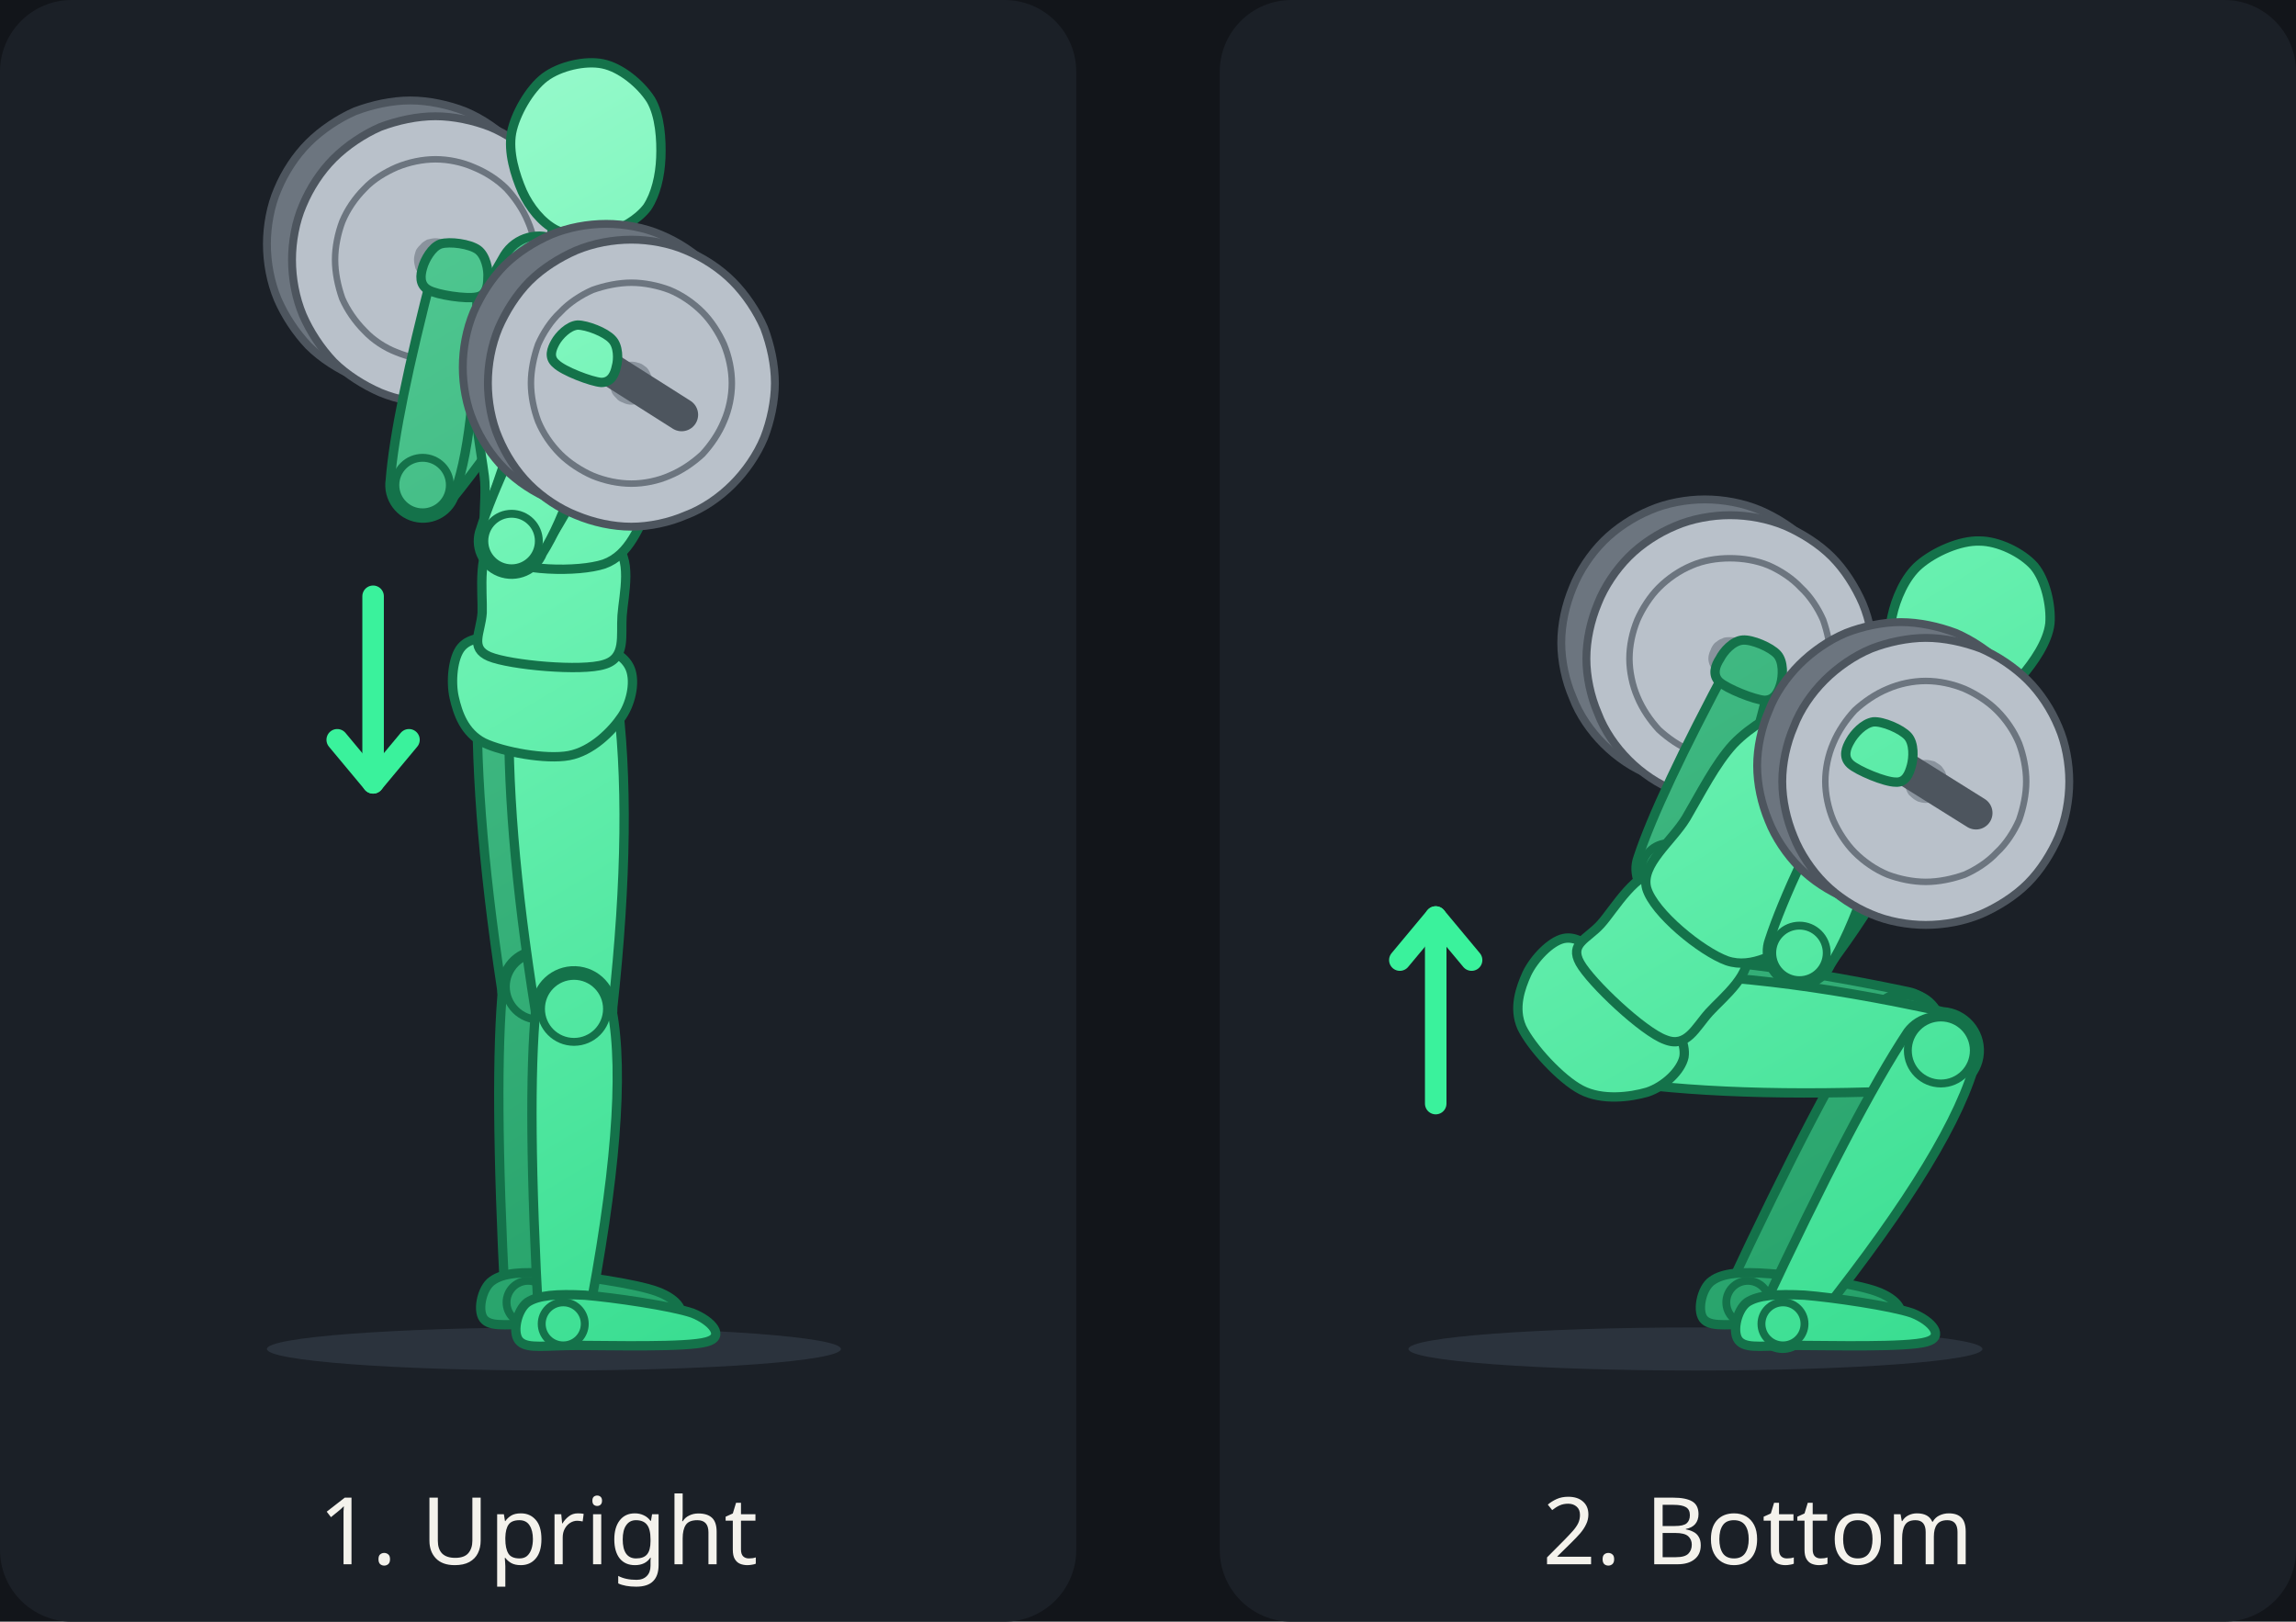
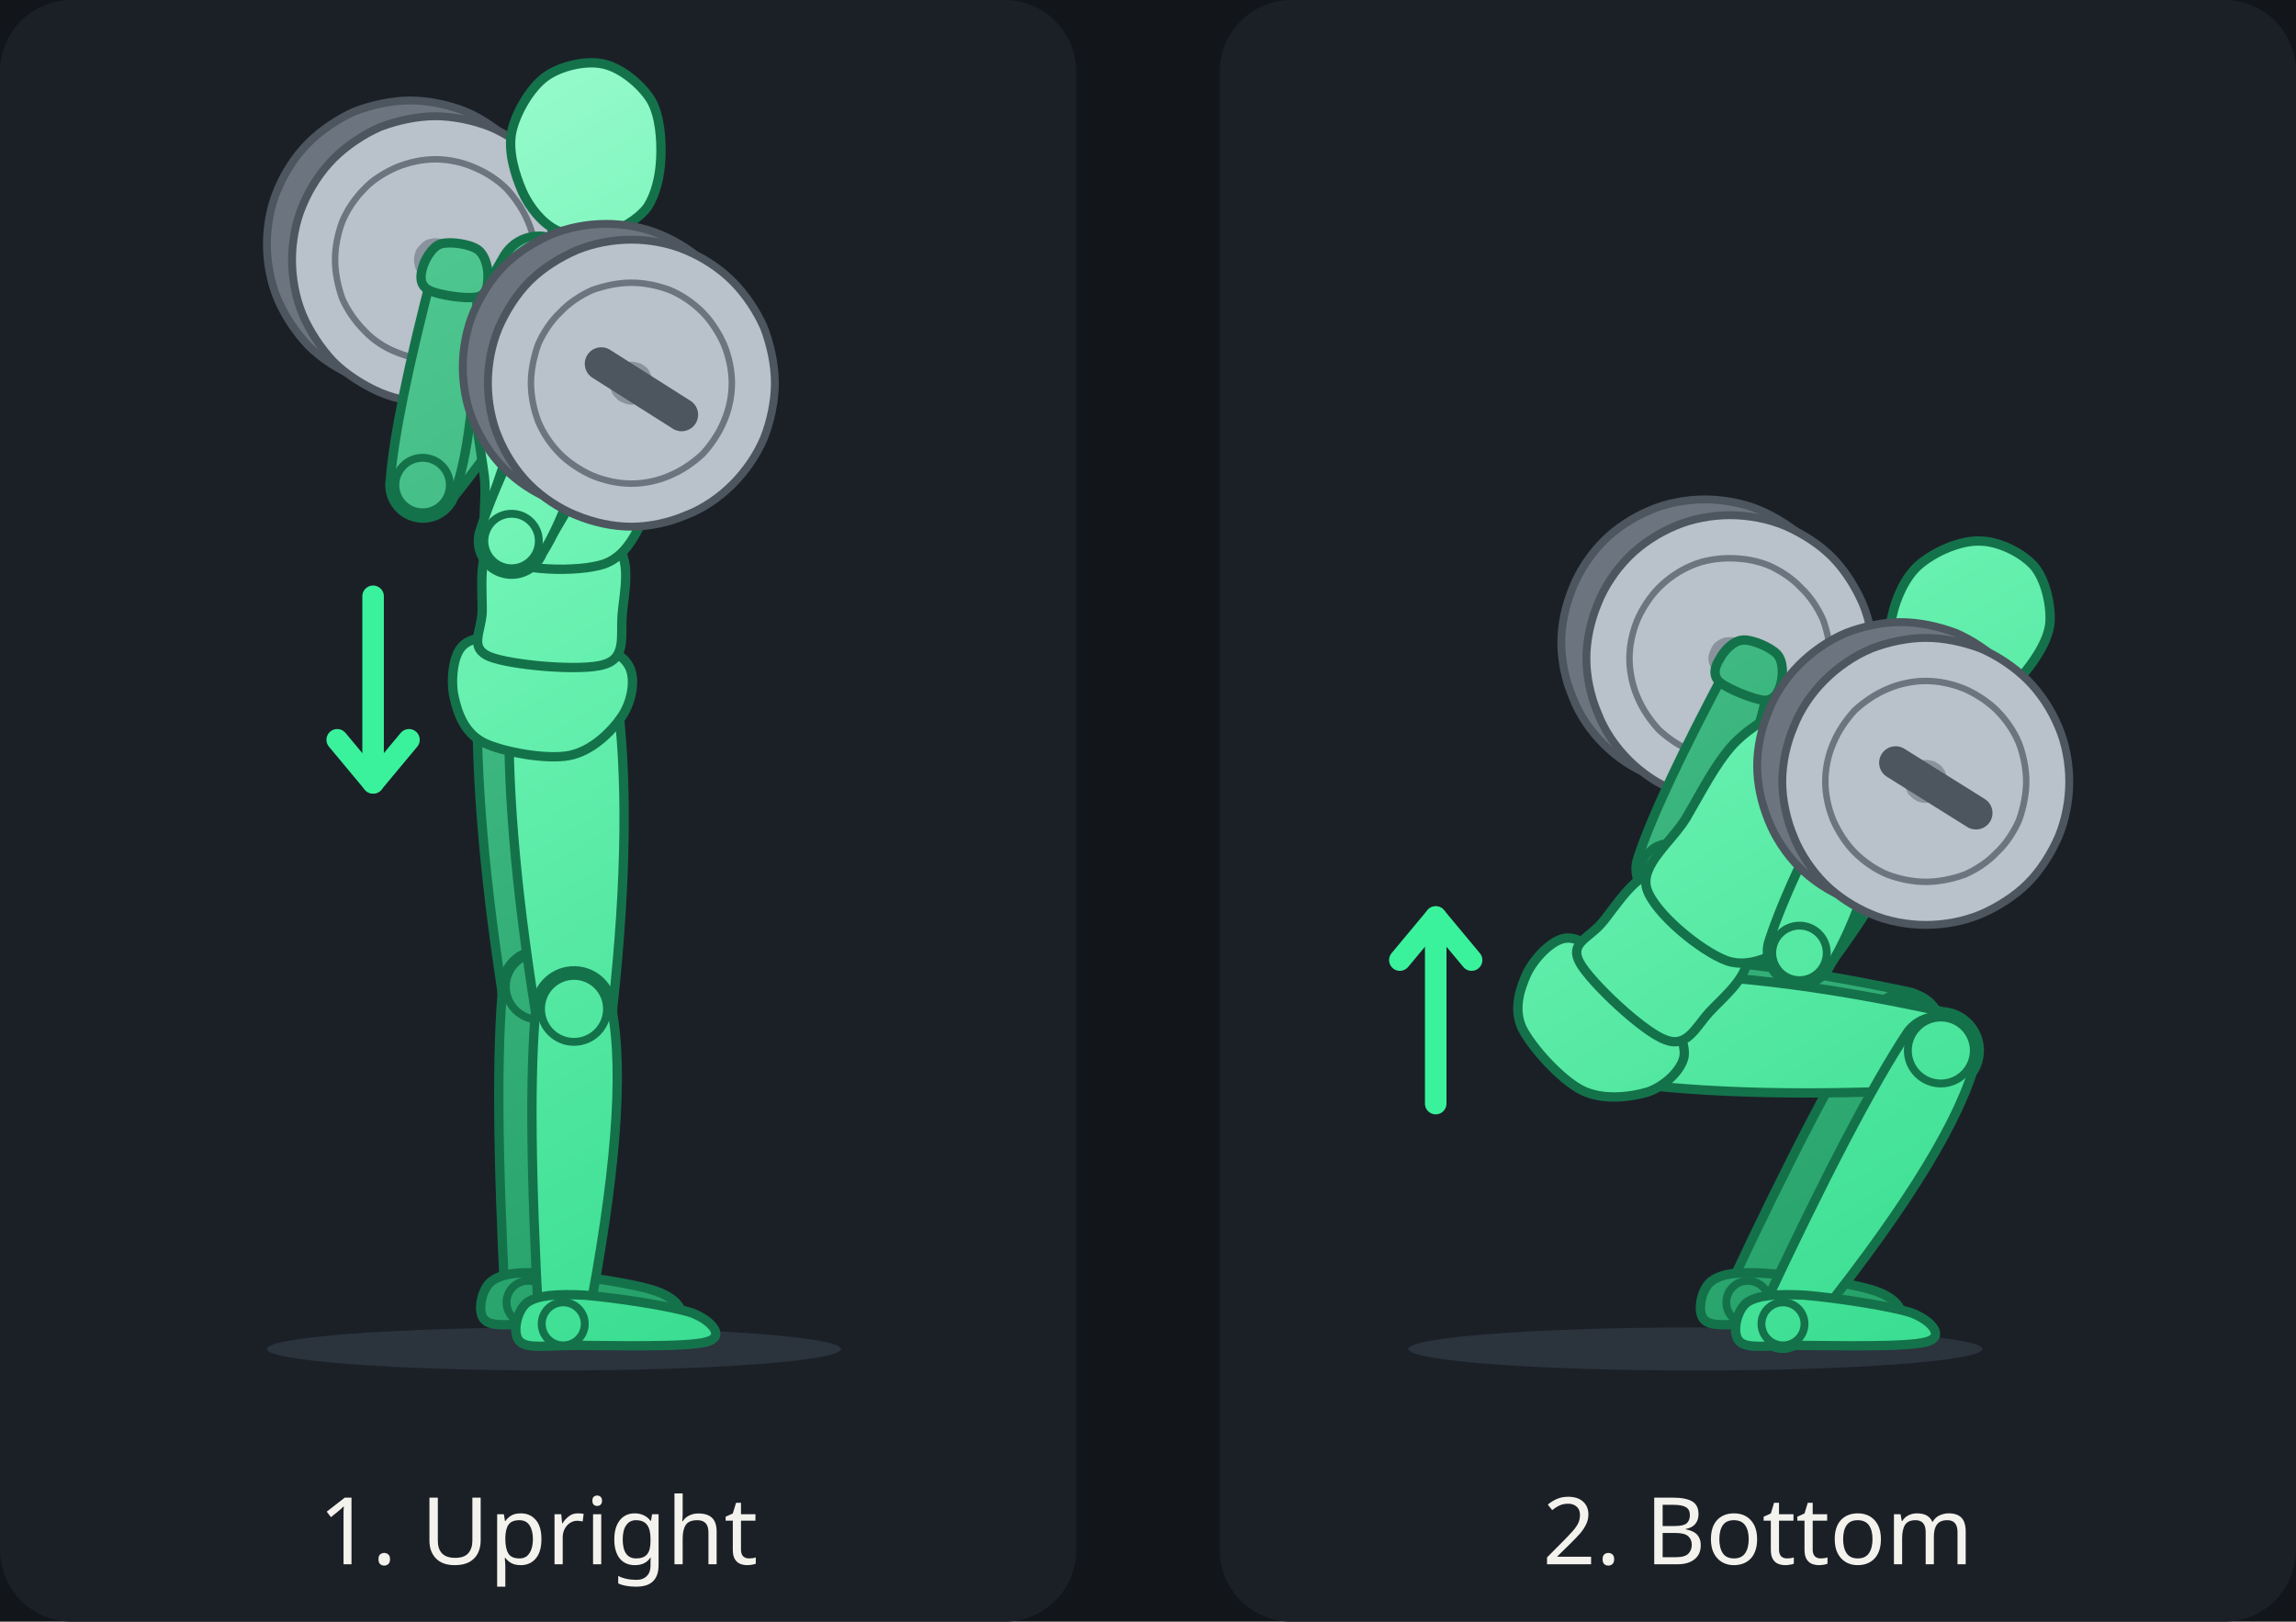
<svg xmlns="http://www.w3.org/2000/svg" viewBox="0 0 320 226" width="640" height="452">
  <rect width="100%" height="100%" fill="#12151a" />
  <g transform="translate(0 0)">
    <rect width="150" height="226" rx="10" fill="#1b2027" />
    <svg x="0" y="0" width="150" height="200" class="guide-figure" viewBox="42 37 150 200" role="img" aria-label="Barbell back squat, Upright: Rig sample: upright position.">
      <defs>
        <linearGradient id="back-squat-upright-mint" gradientUnits="userSpaceOnUse" x1="42" y1="37" x2="162" y2="237">
          <stop offset="0" stop-color="#b4ffdc" />
          <stop offset="0.45" stop-color="#6ef3b4" />
          <stop offset="1" stop-color="#2fd98a" />
        </linearGradient>
        <linearGradient id="back-squat-upright-far" gradientUnits="userSpaceOnUse" x1="42" y1="37" x2="162" y2="237">
          <stop offset="0" stop-color="#5fd6a0" />
          <stop offset="1" stop-color="#1e9a62" />
        </linearGradient>
      </defs>
      <ellipse class="g-ground" cx="119.2" cy="225" rx="40" ry="3" fill="#2b333d" />
      <g class="g-barbell">
        <line x1="103.4" y1="73.6" x2="92.2" y2="66.6" stroke="#4d555e" stroke-width="4.6" stroke-linecap="round" />
        <path class="g-metal" d="M79.2 71 C79.2 73.6 79.7 76.3 80.7 78.7 C81.7 81 83.2 83.3 85 85.2 C86.8 87 89.2 88.5 91.5 89.5 C93.9 90.5 96.6 91 99.2 91 C101.7 91 104.5 90.5 106.8 89.5 C109.2 88.5 111.5 87 113.3 85.2 C115.1 83.3 116.7 81 117.7 78.7 C118.6 76.3 119.2 73.6 119.2 71 C119.2 68.5 118.6 65.7 117.7 63.4 C116.7 61 115.1 58.7 113.3 56.9 C111.5 55.1 109.2 53.5 106.8 52.5 C104.5 51.6 101.7 51 99.2 51 C96.6 51 93.9 51.6 91.5 52.5 C89.2 53.5 86.8 55.1 85 56.9 C83.2 58.7 81.7 61 80.7 63.4 C79.7 65.7 79.2 68.5 79.2 71 Z" fill="#6c757f" stroke="#4d555e" stroke-width="1.1" />
        <path class="g-metal" d="M82.7 73.2 C82.7 75.8 83.2 78.5 84.2 80.9 C85.2 83.2 86.7 85.5 88.5 87.4 C90.3 89.2 92.7 90.7 95 91.7 C97.4 92.7 100.1 93.2 102.7 93.2 C105.2 93.2 108 92.7 110.3 91.7 C112.7 90.7 115 89.2 116.8 87.4 C118.6 85.5 120.2 83.2 121.2 80.9 C122.1 78.5 122.7 75.8 122.7 73.2 C122.7 70.7 122.1 67.9 121.2 65.6 C120.2 63.2 118.6 60.9 116.8 59.1 C115 57.3 112.7 55.7 110.3 54.7 C108 53.8 105.2 53.2 102.7 53.2 C100.1 53.2 97.4 53.8 95 54.7 C92.7 55.7 90.3 57.3 88.5 59.1 C86.7 60.9 85.2 63.2 84.2 65.6 C83.2 67.9 82.7 70.7 82.7 73.2 Z" fill="#b9c1ca" stroke="#4d555e" stroke-width="1.1" />
        <path d="M88.7 73.2 C88.7 75 89.1 76.9 89.7 78.6 C90.4 80.2 91.5 81.8 92.8 83.1 C94 84.4 95.7 85.5 97.3 86.1 C99 86.8 100.9 87.2 102.7 87.2 C104.5 87.2 106.4 86.8 108 86.1 C109.7 85.5 111.3 84.4 112.6 83.1 C113.8 81.8 114.9 80.2 115.6 78.6 C116.3 76.9 116.7 75 116.7 73.2 C116.7 71.4 116.3 69.5 115.6 67.9 C114.9 66.2 113.8 64.6 112.6 63.3 C111.3 62 109.7 61 108 60.3 C106.4 59.6 104.5 59.2 102.7 59.2 C100.9 59.2 99 59.6 97.3 60.3 C95.7 61 94 62 92.8 63.3 C91.5 64.6 90.4 66.2 89.7 67.9 C89.1 69.5 88.7 71.4 88.7 73.2 Z" fill="none" stroke="#6c757f" stroke-width="0.9" />
        <path d="M99.7 73.2 C99.7 73.6 99.8 74 99.9 74.4 C100 74.7 100.3 75.1 100.6 75.3 C100.8 75.6 101.2 75.8 101.5 76 C101.9 76.1 102.3 76.2 102.7 76.2 C103.1 76.2 103.5 76.1 103.8 76 C104.2 75.8 104.5 75.6 104.8 75.3 C105.1 75.1 105.3 74.7 105.4 74.4 C105.6 74 105.7 73.6 105.7 73.2 C105.7 72.8 105.6 72.4 105.4 72.1 C105.3 71.7 105.1 71.4 104.8 71.1 C104.5 70.8 104.2 70.6 103.8 70.4 C103.5 70.3 103.1 70.2 102.7 70.2 C102.3 70.2 101.9 70.3 101.5 70.4 C101.2 70.6 100.8 70.8 100.6 71.1 C100.3 71.4 100 71.7 99.9 72.1 C99.8 72.4 99.7 72.8 99.7 73.2 Z" fill="#8a939d" />
        <line x1="114.6" y1="80.7" x2="102.7" y2="73.2" stroke="#8a939d" stroke-width="3.2" stroke-linecap="round" />
      </g>
      <path class="g-body" d="M108.6 130.8 Q107.9 148.4 111.9 174.7 A5.2 5.2 0 0 0 122.3 174.3 Q125 147.8 122.5 130.3 A7 7 0 0 0 108.6 130.8 Z" fill="url(#back-squat-upright-far)" stroke="#14724a" stroke-width="1.3" stroke-linejoin="round" />
      <path class="g-body" d="M112.1 174.3 Q110.8 187.5 112.4 218.3 A3.2 3.2 0 0 0 118.7 218.6 Q124.6 188 122.1 174.7 A5 5 0 0 0 112.1 174.3 Z" fill="url(#back-squat-upright-far)" stroke="#14724a" stroke-width="1.3" stroke-linejoin="round" />
      <path class="g-body" d="M110.6 215.5 C112.1 214.4 114.7 214.2 118.6 214.5 C122.4 214.7 130.7 215.9 133.6 217 C136.4 218 138.2 220.2 135.6 221 C132.9 221.7 121.9 221.5 117.6 221.5 C113.2 221.5 110.7 222 109.6 221 C108.4 220 109.1 216.5 110.6 215.5 Z" fill="url(#back-squat-upright-far)" stroke="#14724a" stroke-width="1.3" stroke-linejoin="round" />
      <circle class="g-joint" cx="115.6" cy="218.5" r="3" fill="url(#back-squat-upright-far)" stroke="#14724a" stroke-width="1.1" />
      <circle class="g-joint" cx="117.1" cy="174.5" r="4.6" fill="url(#back-squat-upright-far)" stroke="#14724a" stroke-width="1.1" />
      <path class="g-body" d="M112.3 72.6 Q104.7 85.6 97.1 102.5 A4.4 4.4 0 0 0 104.8 106.8 Q116.6 92.3 122.1 78 A5.6 5.6 0 0 0 112.3 72.6 Z" fill="url(#back-squat-upright-far)" stroke="#14724a" stroke-width="1.3" stroke-linejoin="round" />
      <circle class="g-joint" cx="117.2" cy="75.3" r="5.4" fill="url(#back-squat-upright-far)" stroke="#14724a" stroke-width="1.1" />
      <path class="g-body" d="M105.5 105.3 Q108.5 96.7 108.5 75.4 A3.1 3.1 0 0 0 102.4 74.5 Q97.1 94.9 96.4 103.9 A4.6 4.6 0 0 0 105.5 105.3 Z" fill="url(#back-squat-upright-far)" stroke="#14724a" stroke-width="1.3" stroke-linejoin="round" />
      <circle class="g-joint" cx="100.9" cy="104.6" r="3.8" fill="url(#back-squat-upright-far)" stroke="#14724a" stroke-width="1.1" />
      <path class="g-body" d="M110 75.7 C110.1 74.6 109.7 72.6 108.6 71.8 C107.5 71 104.7 70.6 103.4 71 C102.2 71.4 101.2 73.2 100.9 74.3 C100.6 75.3 100.4 76.7 101.7 77.4 C102.9 78.1 107 78.7 108.4 78.4 C109.8 78.2 110 76.8 110 75.7 Z" fill="url(#back-squat-upright-far)" stroke="#14724a" stroke-width="1.3" stroke-linejoin="round" />
      <path class="g-body" d="M113 133.9 Q112.4 151.5 116.6 177.8 A5.4 5.4 0 0 0 127.4 177.4 Q130.3 150.9 127.9 133.3 A7.5 7.5 0 0 0 113 133.9 Z" fill="url(#back-squat-upright-mint)" stroke="#14724a" stroke-width="1.3" stroke-linejoin="round" />
      <path class="g-body" d="M116.7 177.4 Q115.4 190.5 117.1 221.4 A3.4 3.4 0 0 0 123.8 221.7 Q129.8 191 127.3 177.8 A5.3 5.3 0 0 0 116.7 177.4 Z" fill="url(#back-squat-upright-mint)" stroke="#14724a" stroke-width="1.3" stroke-linejoin="round" />
      <path class="g-body" d="M115.5 218.5 C117 217.5 119.6 217.3 123.5 217.5 C127.3 217.8 135.6 219 138.5 220 C141.3 221.1 143.1 223.3 140.5 224 C137.8 224.8 126.8 224.5 122.5 224.5 C118.1 224.5 115.6 225 114.5 224 C113.3 223 114 219.6 115.5 218.5 Z" fill="url(#back-squat-upright-mint)" stroke="#14724a" stroke-width="1.3" stroke-linejoin="round" />
      <circle class="g-joint" cx="120.5" cy="221.5" r="3" fill="url(#back-squat-upright-mint)" stroke="#14724a" stroke-width="1.1" />
      <circle class="g-joint" cx="122" cy="177.6" r="4.6" fill="url(#back-squat-upright-mint)" stroke="#14724a" stroke-width="1.1" />
      <path class="g-body" d="M106.3 127.2 C105.1 128.6 104.8 132 105.3 134.2 C105.8 136.4 106.7 139.1 109.4 140.5 C112.1 141.8 118.1 142.9 121.3 142.3 C124.5 141.7 127.3 138.9 128.7 136.8 C130.1 134.7 130.6 131.6 129.7 129.9 C128.8 128.1 126.3 127.1 123.4 126.4 C120.5 125.7 115.3 125.5 112.4 125.6 C109.6 125.8 107.5 125.8 106.3 127.2 Z" fill="url(#back-squat-upright-mint)" stroke="#14724a" stroke-width="1.3" stroke-linejoin="round" />
      <path class="g-body" d="M111.4 111.5 C108.4 113.2 109.3 119.6 109.2 122.4 C109 125.2 107.4 127.3 110.2 128.5 C113.1 129.7 123.1 130.6 126.2 129.6 C129.3 128.7 128.5 125.6 128.7 122.8 C128.9 119.9 130.3 114.5 127.4 112.7 C124.5 110.8 114.5 109.9 111.4 111.5 Z" fill="url(#back-squat-upright-mint)" stroke="#14724a" stroke-width="1.3" stroke-linejoin="round" />
      <path class="g-body" d="M111.5 81.5 C110.2 84.2 108.7 87.6 108.3 91.3 C108 94.9 109 99.5 109.5 103.4 C110 107.3 108.4 112.5 111.2 114.5 C114 116.6 122.6 116.8 126.2 115.6 C129.8 114.3 131 110.4 132.8 107 C134.6 103.6 136.7 99.3 137.1 95.3 C137.5 91.3 136.6 86.6 135 83.1 C133.3 79.7 130.2 75.9 127 74.5 C123.9 73.2 118.6 73.6 116 74.8 C113.4 75.9 112.8 78.7 111.5 81.5 Z" fill="url(#back-squat-upright-mint)" stroke="#14724a" stroke-width="1.3" stroke-linejoin="round" />
      <path class="g-body" d="M126.4 76.3 Q127.1 72.7 128 67.3 A4 4 0 0 0 120.2 65.4 Q118.5 70.6 117.5 74.1 A4.6 4.6 0 0 0 126.4 76.3 Z" fill="url(#back-squat-upright-mint)" stroke="#14724a" stroke-width="1.3" stroke-linejoin="round" />
      <path class="g-body" d="M114.8 63.7 C113.8 61.4 112.8 58.2 113.3 55.5 C113.8 52.9 115.8 49.4 117.9 47.8 C120 46.2 123.6 45.4 126 45.9 C128.5 46.4 131.3 48.7 132.7 50.9 C134 53.1 134.2 56.5 134.1 59 C134 61.5 133.4 64.1 132.2 65.9 C130.9 67.6 128.5 69 126.4 69.5 C124.3 70 121.3 70 119.4 69 C117.5 68 115.8 65.9 114.8 63.7 Z" fill="url(#back-squat-upright-mint)" stroke="#14724a" stroke-width="1.3" stroke-linejoin="round" />
      <path class="g-body" d="M121.1 78.9 Q115 92.9 109.2 110.7 A4.4 4.4 0 0 0 117.4 114.1 Q127.6 98.1 131.5 83.2 A5.6 5.6 0 0 0 121.1 78.9 Z" fill="url(#back-squat-upright-mint)" stroke="#14724a" stroke-width="1.3" stroke-linejoin="round" />
      <circle class="g-joint" cx="126.3" cy="81" r="5.4" fill="url(#back-squat-upright-mint)" stroke="#14724a" stroke-width="1.1" />
      <path class="g-body" d="M117.6 114.1 Q122.2 106.9 126.6 87.6 A3.1 3.1 0 0 0 120.8 85.3 Q111.5 102.7 109 110.7 A4.6 4.6 0 0 0 117.6 114.1 Z" fill="url(#back-squat-upright-mint)" stroke="#14724a" stroke-width="1.3" stroke-linejoin="round" />
      <circle class="g-joint" cx="113.3" cy="112.4" r="3.8" fill="url(#back-squat-upright-mint)" stroke="#14724a" stroke-width="1.1" />
      <g class="g-barbell">
-         <line x1="114.6" y1="80.7" x2="126.5" y2="88.2" stroke="#8a939d" stroke-width="3.2" stroke-linecap="round" />
+         <line x1="114.6" y1="80.7" x2="123.7" y2="86.4" stroke="#8a939d" stroke-width="3.2" stroke-linecap="round" />
+       </g>
+       <g class="g-fist">
+         <path class="g-body" d="M127.9 88.1 C128.2 87.1 128.2 85.2 127.3 84.3 C126.4 83.3 123.8 82.3 122.5 82.3 C121.2 82.4 119.9 83.8 119.4 84.7 C118.9 85.6 118.4 86.8 119.5 87.7 C120.5 88.7 124.4 90.2 125.8 90.3 C127.2 90.3 127.7 89.1 127.9 88.1 Z" fill="url(#back-squat-upright-mint)" stroke="#14724a" stroke-width="1.3" stroke-linejoin="round" />
+       </g>
+       <g class="g-barbell">
+         <line x1="123.7" y1="86.4" x2="126.5" y2="88.2" stroke="#8a939d" stroke-width="3.2" stroke-linecap="round" />
        <path class="g-metal" d="M106.5 88.2 C106.5 90.7 107 93.5 108 95.8 C109 98.2 110.5 100.5 112.3 102.3 C114.1 104.1 116.5 105.7 118.8 106.6 C121.2 107.6 123.9 108.2 126.5 108.2 C129 108.2 131.8 107.6 134.1 106.6 C136.5 105.7 138.8 104.1 140.6 102.3 C142.4 100.5 144 98.2 145 95.8 C145.9 93.5 146.5 90.7 146.5 88.2 C146.5 85.6 145.9 82.9 145 80.5 C144 78.2 142.4 75.8 140.6 74 C138.8 72.2 136.5 70.7 134.1 69.7 C131.8 68.7 129 68.2 126.5 68.2 C123.9 68.2 121.2 68.7 118.8 69.7 C116.5 70.7 114.1 72.2 112.3 74 C110.5 75.8 109 78.2 108 80.5 C107 82.9 106.5 85.6 106.5 88.2 Z" fill="#6c757f" stroke="#4d555e" stroke-width="1.1" />
        <path class="g-metal" d="M110 90.4 C110 92.9 110.5 95.7 111.5 98 C112.5 100.4 114 102.7 115.8 104.5 C117.6 106.3 120 107.9 122.3 108.8 C124.7 109.8 127.4 110.4 130 110.4 C132.5 110.4 135.3 109.8 137.6 108.8 C140 107.9 142.3 106.3 144.1 104.5 C145.9 102.7 147.5 100.4 148.5 98 C149.4 95.7 150 92.9 150 90.4 C150 87.8 149.4 85.1 148.5 82.7 C147.5 80.4 145.9 78 144.1 76.2 C142.3 74.4 140 72.9 137.6 71.9 C135.3 70.9 132.5 70.4 130 70.4 C127.4 70.4 124.7 70.9 122.3 71.9 C120 72.9 117.6 74.4 115.8 76.2 C114 78 112.5 80.4 111.5 82.7 C110.5 85.1 110 87.8 110 90.4 Z" fill="#b9c1ca" stroke="#4d555e" stroke-width="1.1" />
        <path d="M116 90.4 C116 92.2 116.4 94.1 117 95.7 C117.7 97.4 118.8 99 120.1 100.3 C121.3 101.5 123 102.6 124.6 103.3 C126.3 104 128.2 104.4 130 104.4 C131.8 104.4 133.7 104 135.3 103.3 C137 102.6 138.6 101.5 139.9 100.3 C141.1 99 142.2 97.4 142.9 95.7 C143.6 94.1 144 92.2 144 90.4 C144 88.6 143.6 86.7 142.9 85 C142.2 83.4 141.1 81.7 139.9 80.5 C138.6 79.2 137 78.1 135.3 77.4 C133.7 76.8 131.8 76.4 130 76.4 C128.2 76.4 126.3 76.8 124.6 77.4 C123 78.1 121.3 79.2 120.1 80.5 C118.8 81.7 117.7 83.4 117 85 C116.4 86.7 116 88.6 116 90.4 Z" fill="none" stroke="#6c757f" stroke-width="0.9" />
        <path d="M127 90.4 C127 90.8 127.1 91.2 127.2 91.5 C127.3 91.9 127.6 92.2 127.9 92.5 C128.1 92.8 128.5 93 128.8 93.1 C129.2 93.3 129.6 93.4 130 93.4 C130.4 93.4 130.8 93.3 131.1 93.1 C131.5 93 131.8 92.8 132.1 92.5 C132.4 92.2 132.6 91.9 132.7 91.5 C132.9 91.2 133 90.8 133 90.4 C133 90 132.9 89.6 132.7 89.2 C132.6 88.9 132.4 88.5 132.1 88.2 C131.8 88 131.5 87.7 131.1 87.6 C130.8 87.5 130.4 87.4 130 87.4 C129.6 87.4 129.2 87.5 128.8 87.6 C128.5 87.7 128.1 88 127.9 88.2 C127.6 88.5 127.3 88.9 127.2 89.2 C127.1 89.6 127 90 127 90.4 Z" fill="#8a939d" />
        <line x1="125.8" y1="87.7" x2="137" y2="94.8" stroke="#4d555e" stroke-width="4.6" stroke-linecap="round" />
      </g>
-       <path class="g-body" d="M127.9 88.1 C128.2 87.1 128.2 85.2 127.3 84.3 C126.4 83.3 123.8 82.3 122.5 82.3 C121.2 82.4 119.9 83.8 119.4 84.7 C118.9 85.6 118.4 86.8 119.5 87.7 C120.5 88.7 124.4 90.2 125.8 90.3 C127.2 90.3 127.7 89.1 127.9 88.1 Z" fill="url(#back-squat-upright-mint)" stroke="#14724a" stroke-width="1.3" stroke-linejoin="round" />
      <g class="g-arrow" stroke="#3af29c">
        <path d="M94 120.1 L94 146.1" fill="none" stroke-width="3" stroke-linecap="round" />
        <path d="M89 140.1 L94 146.1 L99 140.1" fill="none" stroke-width="3" stroke-linecap="round" stroke-linejoin="round" />
      </g>
    </svg>
    <text x="75" y="218" fill="#f4f2ec" font-family="sans-serif" font-size="13" text-anchor="middle">1. Upright</text>
  </g>
  <g transform="translate(170 0)">
    <rect width="150" height="226" rx="10" fill="#1b2027" />
    <svg x="0" y="0" width="150" height="200" class="guide-figure" viewBox="42 37 150 200" role="img" aria-label="Barbell back squat, Bottom: Rig sample: bottom position.">
      <defs>
        <linearGradient id="back-squat-bottom-mint" gradientUnits="userSpaceOnUse" x1="42" y1="37" x2="162" y2="237">
          <stop offset="0" stop-color="#b4ffdc" />
          <stop offset="0.45" stop-color="#6ef3b4" />
          <stop offset="1" stop-color="#2fd98a" />
        </linearGradient>
        <linearGradient id="back-squat-bottom-far" gradientUnits="userSpaceOnUse" x1="42" y1="37" x2="162" y2="237">
          <stop offset="0" stop-color="#5fd6a0" />
          <stop offset="1" stop-color="#1e9a62" />
        </linearGradient>
      </defs>
      <ellipse class="g-ground" cx="108.3" cy="225" rx="40" ry="3" fill="#2b333d" />
      <g class="g-barbell">
        <line x1="113.8" y1="129.2" x2="102.6" y2="122.2" stroke="#4d555e" stroke-width="4.6" stroke-linecap="round" />
        <path class="g-metal" d="M89.6 126.6 C89.6 129.1 90.2 131.9 91.2 134.2 C92.1 136.6 93.7 138.9 95.5 140.7 C97.3 142.5 99.6 144.1 102 145 C104.3 146 107.1 146.6 109.6 146.6 C112.2 146.6 114.9 146 117.3 145 C119.6 144.1 122 142.5 123.8 140.7 C125.6 138.9 127.1 136.6 128.1 134.2 C129.1 131.9 129.6 129.1 129.6 126.6 C129.6 124 129.1 121.3 128.1 118.9 C127.1 116.6 125.6 114.2 123.8 112.4 C122 110.6 119.6 109.1 117.3 108.1 C114.9 107.1 112.2 106.6 109.6 106.6 C107.1 106.6 104.3 107.1 102 108.1 C99.6 109.1 97.3 110.6 95.5 112.4 C93.7 114.2 92.1 116.6 91.2 118.9 C90.2 121.3 89.6 124 89.6 126.6 Z" fill="#6c757f" stroke="#4d555e" stroke-width="1.1" />
        <path class="g-metal" d="M93.1 128.8 C93.1 131.3 93.7 134.1 94.7 136.4 C95.6 138.8 97.2 141.1 99 142.9 C100.8 144.7 103.1 146.3 105.5 147.2 C107.8 148.2 110.6 148.8 113.1 148.8 C115.7 148.8 118.4 148.2 120.8 147.2 C123.1 146.3 125.5 144.7 127.3 142.9 C129.1 141.1 130.6 138.8 131.6 136.4 C132.6 134.1 133.1 131.3 133.1 128.8 C133.1 126.2 132.6 123.5 131.6 121.1 C130.6 118.8 129.1 116.4 127.3 114.6 C125.5 112.8 123.1 111.3 120.8 110.3 C118.4 109.3 115.7 108.8 113.1 108.8 C110.6 108.8 107.8 109.3 105.5 110.3 C103.1 111.3 100.8 112.8 99 114.6 C97.2 116.4 95.6 118.8 94.7 121.1 C93.7 123.5 93.1 126.2 93.1 128.8 Z" fill="#b9c1ca" stroke="#4d555e" stroke-width="1.1" />
        <path d="M99.1 128.8 C99.1 130.5 99.5 132.5 100.2 134.1 C100.9 135.8 102 137.4 103.2 138.7 C104.5 139.9 106.1 141 107.8 141.7 C109.4 142.4 111.3 142.8 113.1 142.8 C114.9 142.8 116.8 142.4 118.5 141.7 C120.1 141 121.8 139.9 123 138.7 C124.3 137.4 125.4 135.8 126.1 134.1 C126.7 132.5 127.1 130.5 127.1 128.8 C127.1 127 126.7 125.1 126.1 123.4 C125.4 121.8 124.3 120.1 123 118.9 C121.8 117.6 120.1 116.5 118.5 115.8 C116.8 115.1 114.9 114.8 113.1 114.8 C111.3 114.8 109.4 115.1 107.8 115.8 C106.1 116.5 104.5 117.6 103.2 118.9 C102 120.1 100.9 121.8 100.2 123.4 C99.5 125.1 99.1 127 99.1 128.8 Z" fill="none" stroke="#6c757f" stroke-width="0.9" />
        <path d="M110.1 128.8 C110.1 129.1 110.2 129.6 110.4 129.9 C110.5 130.3 110.7 130.6 111 130.9 C111.3 131.2 111.6 131.4 112 131.5 C112.3 131.7 112.7 131.8 113.1 131.8 C113.5 131.8 113.9 131.7 114.3 131.5 C114.6 131.4 115 131.2 115.3 130.9 C115.5 130.6 115.8 130.3 115.9 129.9 C116 129.6 116.1 129.1 116.1 128.8 C116.1 128.4 116 128 115.9 127.6 C115.8 127.3 115.5 126.9 115.3 126.6 C115 126.4 114.6 126.1 114.3 126 C113.9 125.8 113.5 125.8 113.1 125.8 C112.7 125.8 112.3 125.8 112 126 C111.6 126.1 111.3 126.4 111 126.6 C110.7 126.9 110.5 127.3 110.4 127.6 C110.2 128 110.1 128.4 110.1 128.8 Z" fill="#8a939d" />
        <line x1="125" y1="136.2" x2="113.1" y2="128.8" stroke="#8a939d" stroke-width="3.2" stroke-linecap="round" />
      </g>
      <path class="g-body" d="M93.2 184.3 Q110.6 186.8 137.2 185.5 A5.2 5.2 0 0 0 137.9 175.2 Q111.8 169.7 94.1 170.3 A7 7 0 0 0 93.2 184.3 Z" fill="url(#back-squat-bottom-far)" stroke="#14724a" stroke-width="1.3" stroke-linejoin="round" />
      <path class="g-body" d="M133.2 177.9 Q125.9 188.9 112.8 216.9 A3.2 3.2 0 0 0 118.3 220.1 Q137.9 195.8 141.9 182.9 A5 5 0 0 0 133.2 177.9 Z" fill="url(#back-squat-bottom-far)" stroke="#14724a" stroke-width="1.3" stroke-linejoin="round" />
      <path class="g-body" d="M110.6 215.5 C112.1 214.4 114.7 214.2 118.6 214.5 C122.4 214.7 130.7 215.9 133.6 217 C136.4 218 138.2 220.2 135.6 221 C132.9 221.7 121.9 221.5 117.6 221.5 C113.2 221.5 110.7 222 109.6 221 C108.4 220 109.1 216.5 110.6 215.5 Z" fill="url(#back-squat-bottom-far)" stroke="#14724a" stroke-width="1.3" stroke-linejoin="round" />
      <circle class="g-joint" cx="115.6" cy="218.5" r="3" fill="url(#back-squat-bottom-far)" stroke="#14724a" stroke-width="1.1" />
      <circle class="g-joint" cx="137.6" cy="180.4" r="4.6" fill="url(#back-squat-bottom-far)" stroke="#14724a" stroke-width="1.1" />
      <path class="g-body" d="M123.8 131.8 Q113.2 141.7 101.5 155.1 A4.4 4.4 0 0 0 107.6 161.4 Q122.7 151.5 131.6 139.9 A5.6 5.6 0 0 0 123.8 131.8 Z" fill="url(#back-squat-bottom-far)" stroke="#14724a" stroke-width="1.3" stroke-linejoin="round" />
      <circle class="g-joint" cx="127.7" cy="135.8" r="5.4" fill="url(#back-squat-bottom-far)" stroke="#14724a" stroke-width="1.1" />
      <path class="g-body" d="M108.8 160 Q113.8 152.3 118.8 131.7 A3.1 3.1 0 0 0 113.1 129.3 Q103.1 148 100.3 156.5 A4.6 4.6 0 0 0 108.8 160 Z" fill="url(#back-squat-bottom-far)" stroke="#14724a" stroke-width="1.3" stroke-linejoin="round" />
      <circle class="g-joint" cx="104.6" cy="158.3" r="3.8" fill="url(#back-squat-bottom-far)" stroke="#14724a" stroke-width="1.1" />
      <path class="g-body" d="M120.2 132.3 C120.5 131.2 120.6 129.2 119.7 128.2 C118.8 127.2 116.2 126.1 114.9 126.2 C113.5 126.3 112.2 127.8 111.7 128.8 C111.1 129.7 110.6 131 111.6 132 C112.7 133 116.5 134.5 117.9 134.6 C119.4 134.6 119.9 133.3 120.2 132.3 Z" fill="url(#back-squat-bottom-far)" stroke="#14724a" stroke-width="1.3" stroke-linejoin="round" />
      <path class="g-body" d="M98 187.8 Q115.5 190.2 142.1 188.8 A5.4 5.4 0 0 0 142.8 178 Q116.8 172.3 99.1 172.9 A7.5 7.5 0 0 0 98 187.8 Z" fill="url(#back-squat-bottom-mint)" stroke="#14724a" stroke-width="1.3" stroke-linejoin="round" />
      <path class="g-body" d="M137.9 180.8 Q130.6 191.8 117.5 219.8 A3.4 3.4 0 0 0 123.4 223.2 Q143 199 147 186.1 A5.3 5.3 0 0 0 137.9 180.8 Z" fill="url(#back-squat-bottom-mint)" stroke="#14724a" stroke-width="1.3" stroke-linejoin="round" />
      <path class="g-body" d="M115.5 218.5 C117 217.5 119.6 217.3 123.5 217.5 C127.3 217.8 135.6 219 138.5 220 C141.3 221.1 143.1 223.3 140.5 224 C137.8 224.8 126.8 224.5 122.5 224.5 C118.1 224.5 115.6 225 114.5 224 C113.3 223 114 219.6 115.5 218.5 Z" fill="url(#back-squat-bottom-mint)" stroke="#14724a" stroke-width="1.3" stroke-linejoin="round" />
      <circle class="g-joint" cx="120.5" cy="221.5" r="3" fill="url(#back-squat-bottom-mint)" stroke="#14724a" stroke-width="1.1" />
      <circle class="g-joint" cx="142.5" cy="183.4" r="4.6" fill="url(#back-squat-bottom-mint)" stroke="#14724a" stroke-width="1.1" />
      <path class="g-body" d="M89.9 167.8 C88.1 168.2 85.8 170.6 84.8 172.7 C83.9 174.7 82.9 177.5 84.1 180.2 C85.4 182.9 89.5 187.4 92.4 188.9 C95.3 190.4 99.2 189.9 101.6 189.2 C104 188.4 106.3 186.2 106.7 184.3 C107 182.4 105.7 180 103.8 177.7 C102 175.4 98 172 95.7 170.4 C93.3 168.7 91.7 167.4 89.9 167.8 Z" fill="url(#back-squat-bottom-mint)" stroke="#14724a" stroke-width="1.3" stroke-linejoin="round" />
      <path class="g-body" d="M103.5 158.6 C100.2 158 97 163.7 95.1 165.8 C93.2 167.9 90.7 168.5 92.2 171.2 C93.7 173.9 101 180.8 104.1 181.9 C107.1 183.1 108.3 180.2 110.2 178.1 C112.1 176 116.5 172.6 115.4 169.3 C114.3 166.1 106.9 159.2 103.5 158.6 Z" fill="url(#back-squat-bottom-mint)" stroke="#14724a" stroke-width="1.3" stroke-linejoin="round" />
      <path class="g-body" d="M122.1 135 C119.4 136.4 116.1 138.1 113.6 140.7 C111.1 143.4 109 147.6 107 151 C105 154.3 100.6 157.5 101.5 160.8 C102.5 164.2 109.1 169.6 112.7 170.9 C116.3 172.1 119.6 169.7 123.2 168.2 C126.7 166.7 131.1 164.5 133.8 161.6 C136.5 158.7 138.8 154.5 139.6 150.7 C140.4 146.9 140.3 142.1 138.6 139.1 C137 136 132.5 133.1 129.8 132.5 C127 131.8 124.8 133.6 122.1 135 Z" fill="url(#back-squat-bottom-mint)" stroke="#14724a" stroke-width="1.3" stroke-linejoin="round" />
      <path class="g-body" d="M137.1 140.1 Q139.9 137.6 143.9 133.9 A4 4 0 0 0 138.9 127.7 Q134.3 130.7 131.4 132.9 A4.6 4.6 0 0 0 137.1 140.1 Z" fill="url(#back-squat-bottom-mint)" stroke="#14724a" stroke-width="1.3" stroke-linejoin="round" />
      <path class="g-body" d="M135.7 122.9 C136.2 120.5 137.5 117.4 139.5 115.7 C141.6 113.9 145.2 112.3 147.9 112.4 C150.5 112.4 153.8 114 155.5 115.9 C157.1 117.8 157.9 121.4 157.7 123.9 C157.4 126.5 155.4 129.3 153.8 131.2 C152.2 133.1 150.1 134.8 148 135.4 C145.9 136 143.2 135.6 141.2 134.7 C139.2 133.8 137 132 136 130 C135.1 128 135.1 125.3 135.7 122.9 Z" fill="url(#back-squat-bottom-mint)" stroke="#14724a" stroke-width="1.3" stroke-linejoin="round" />
      <path class="g-body" d="M131.8 139.1 Q125.2 151.6 118.9 167.8 A4.4 4.4 0 0 0 126.8 171.7 Q137.4 157.7 141.8 144 A5.6 5.6 0 0 0 131.8 139.1 Z" fill="url(#back-squat-bottom-mint)" stroke="#14724a" stroke-width="1.3" stroke-linejoin="round" />
      <circle class="g-joint" cx="136.8" cy="141.6" r="5.4" fill="url(#back-squat-bottom-mint)" stroke="#14724a" stroke-width="1.1" />
      <path class="g-body" d="M127.1 171.5 Q132 163.8 137 143.1 A3.1 3.1 0 0 0 131.3 140.8 Q121.4 159.4 118.6 168 A4.6 4.6 0 0 0 127.1 171.5 Z" fill="url(#back-squat-bottom-mint)" stroke="#14724a" stroke-width="1.3" stroke-linejoin="round" />
      <circle class="g-joint" cx="122.8" cy="169.8" r="3.8" fill="url(#back-squat-bottom-mint)" stroke="#14724a" stroke-width="1.1" />
      <g class="g-barbell">
-         <line x1="125" y1="136.2" x2="136.9" y2="143.7" stroke="#8a939d" stroke-width="3.2" stroke-linecap="round" />
+         <line x1="125" y1="136.2" x2="134.1" y2="142" stroke="#8a939d" stroke-width="3.2" stroke-linecap="round" />
+       </g>
+       <g class="g-fist">
+         <path class="g-body" d="M138.4 143.7 C138.7 142.6 138.8 140.6 137.9 139.6 C137 138.6 134.4 137.5 133.1 137.6 C131.7 137.8 130.4 139.3 129.9 140.2 C129.3 141.2 128.8 142.5 129.9 143.5 C130.9 144.4 134.7 146 136.2 146 C137.6 146.1 138.1 144.8 138.4 143.7 Z" fill="url(#back-squat-bottom-mint)" stroke="#14724a" stroke-width="1.3" stroke-linejoin="round" />
+       </g>
+       <g class="g-barbell">
+         <line x1="134.1" y1="142" x2="136.9" y2="143.7" stroke="#8a939d" stroke-width="3.2" stroke-linecap="round" />
        <path class="g-metal" d="M116.9 143.7 C116.9 146.3 117.5 149 118.5 151.4 C119.4 153.7 121 156.1 122.8 157.9 C124.6 159.7 126.9 161.2 129.3 162.2 C131.6 163.2 134.4 163.7 136.9 163.7 C139.5 163.7 142.2 163.2 144.6 162.2 C146.9 161.2 149.3 159.7 151.1 157.9 C152.9 156.1 154.4 153.7 155.4 151.4 C156.4 149 156.9 146.3 156.9 143.7 C156.9 141.2 156.4 138.4 155.4 136.1 C154.4 133.7 152.9 131.4 151.1 129.6 C149.3 127.8 146.9 126.2 144.6 125.2 C142.2 124.3 139.5 123.7 136.9 123.7 C134.4 123.7 131.6 124.3 129.3 125.2 C126.9 126.2 124.6 127.8 122.8 129.6 C121 131.4 119.4 133.7 118.5 136.1 C117.5 138.4 116.9 141.2 116.9 143.7 Z" fill="#6c757f" stroke="#4d555e" stroke-width="1.1" />
        <path class="g-metal" d="M120.4 145.9 C120.4 148.5 121 151.2 122 153.6 C122.9 155.9 124.5 158.3 126.3 160.1 C128.1 161.9 130.4 163.4 132.8 164.4 C135.1 165.4 137.9 165.9 140.4 165.9 C143 165.9 145.7 165.4 148.1 164.4 C150.4 163.4 152.8 161.9 154.6 160.1 C156.4 158.3 157.9 155.9 158.9 153.6 C159.9 151.2 160.4 148.5 160.4 145.9 C160.4 143.4 159.9 140.6 158.9 138.3 C157.9 135.9 156.4 133.6 154.6 131.8 C152.8 130 150.4 128.4 148.1 127.4 C145.7 126.5 143 125.9 140.4 125.9 C137.9 125.9 135.1 126.5 132.8 127.4 C130.4 128.4 128.1 130 126.3 131.8 C124.5 133.6 122.9 135.9 122 138.3 C121 140.6 120.4 143.4 120.4 145.9 Z" fill="#b9c1ca" stroke="#4d555e" stroke-width="1.1" />
        <path d="M126.4 145.9 C126.4 147.7 126.8 149.6 127.5 151.3 C128.2 152.9 129.3 154.6 130.5 155.8 C131.8 157.1 133.4 158.2 135.1 158.9 C136.7 159.5 138.6 159.9 140.4 159.9 C142.2 159.9 144.1 159.5 145.8 158.9 C147.4 158.2 149.1 157.1 150.3 155.8 C151.6 154.6 152.7 152.9 153.4 151.3 C154 149.6 154.4 147.7 154.4 145.9 C154.4 144.1 154 142.2 153.4 140.6 C152.7 138.9 151.6 137.3 150.3 136 C149.1 134.8 147.4 133.7 145.8 133 C144.1 132.3 142.2 131.9 140.4 131.9 C138.6 131.9 136.7 132.3 135.1 133 C133.4 133.7 131.8 134.8 130.5 136 C129.3 137.3 128.2 138.9 127.5 140.6 C126.8 142.2 126.4 144.1 126.4 145.9 Z" fill="none" stroke="#6c757f" stroke-width="0.9" />
        <path d="M137.4 145.9 C137.4 146.3 137.5 146.7 137.7 147.1 C137.8 147.4 138 147.8 138.3 148 C138.6 148.3 138.9 148.5 139.3 148.7 C139.6 148.8 140 148.9 140.4 148.9 C140.8 148.9 141.2 148.8 141.6 148.7 C141.9 148.5 142.3 148.3 142.6 148 C142.8 147.8 143.1 147.4 143.2 147.1 C143.3 146.7 143.4 146.3 143.4 145.9 C143.4 145.5 143.3 145.1 143.2 144.8 C143.1 144.4 142.8 144.1 142.6 143.8 C142.3 143.5 141.9 143.3 141.6 143.1 C141.2 143 140.8 142.9 140.4 142.9 C140 142.9 139.6 143 139.3 143.1 C138.9 143.3 138.6 143.5 138.3 143.8 C138 144.1 137.8 144.4 137.7 144.8 C137.5 145.1 137.4 145.5 137.4 145.9 Z" fill="#8a939d" />
        <line x1="136.2" y1="143.3" x2="147.4" y2="150.3" stroke="#4d555e" stroke-width="4.6" stroke-linecap="round" />
      </g>
-       <path class="g-body" d="M138.4 143.7 C138.7 142.6 138.8 140.6 137.9 139.6 C137 138.6 134.4 137.5 133.1 137.6 C131.7 137.8 130.4 139.3 129.9 140.2 C129.3 141.2 128.8 142.5 129.9 143.5 C130.9 144.4 134.7 146 136.2 146 C137.6 146.1 138.1 144.8 138.4 143.7 Z" fill="url(#back-squat-bottom-mint)" stroke="#14724a" stroke-width="1.3" stroke-linejoin="round" />
      <g class="g-arrow" stroke="#3af29c">
        <path d="M72.1 190.8 L72.1 164.8" fill="none" stroke-width="3" stroke-linecap="round" />
        <path d="M67.1 170.8 L72.1 164.8 L77.1 170.8" fill="none" stroke-width="3" stroke-linecap="round" stroke-linejoin="round" />
      </g>
    </svg>
    <text x="75" y="218" fill="#f4f2ec" font-family="sans-serif" font-size="13" text-anchor="middle">2. Bottom</text>
  </g>
</svg>
